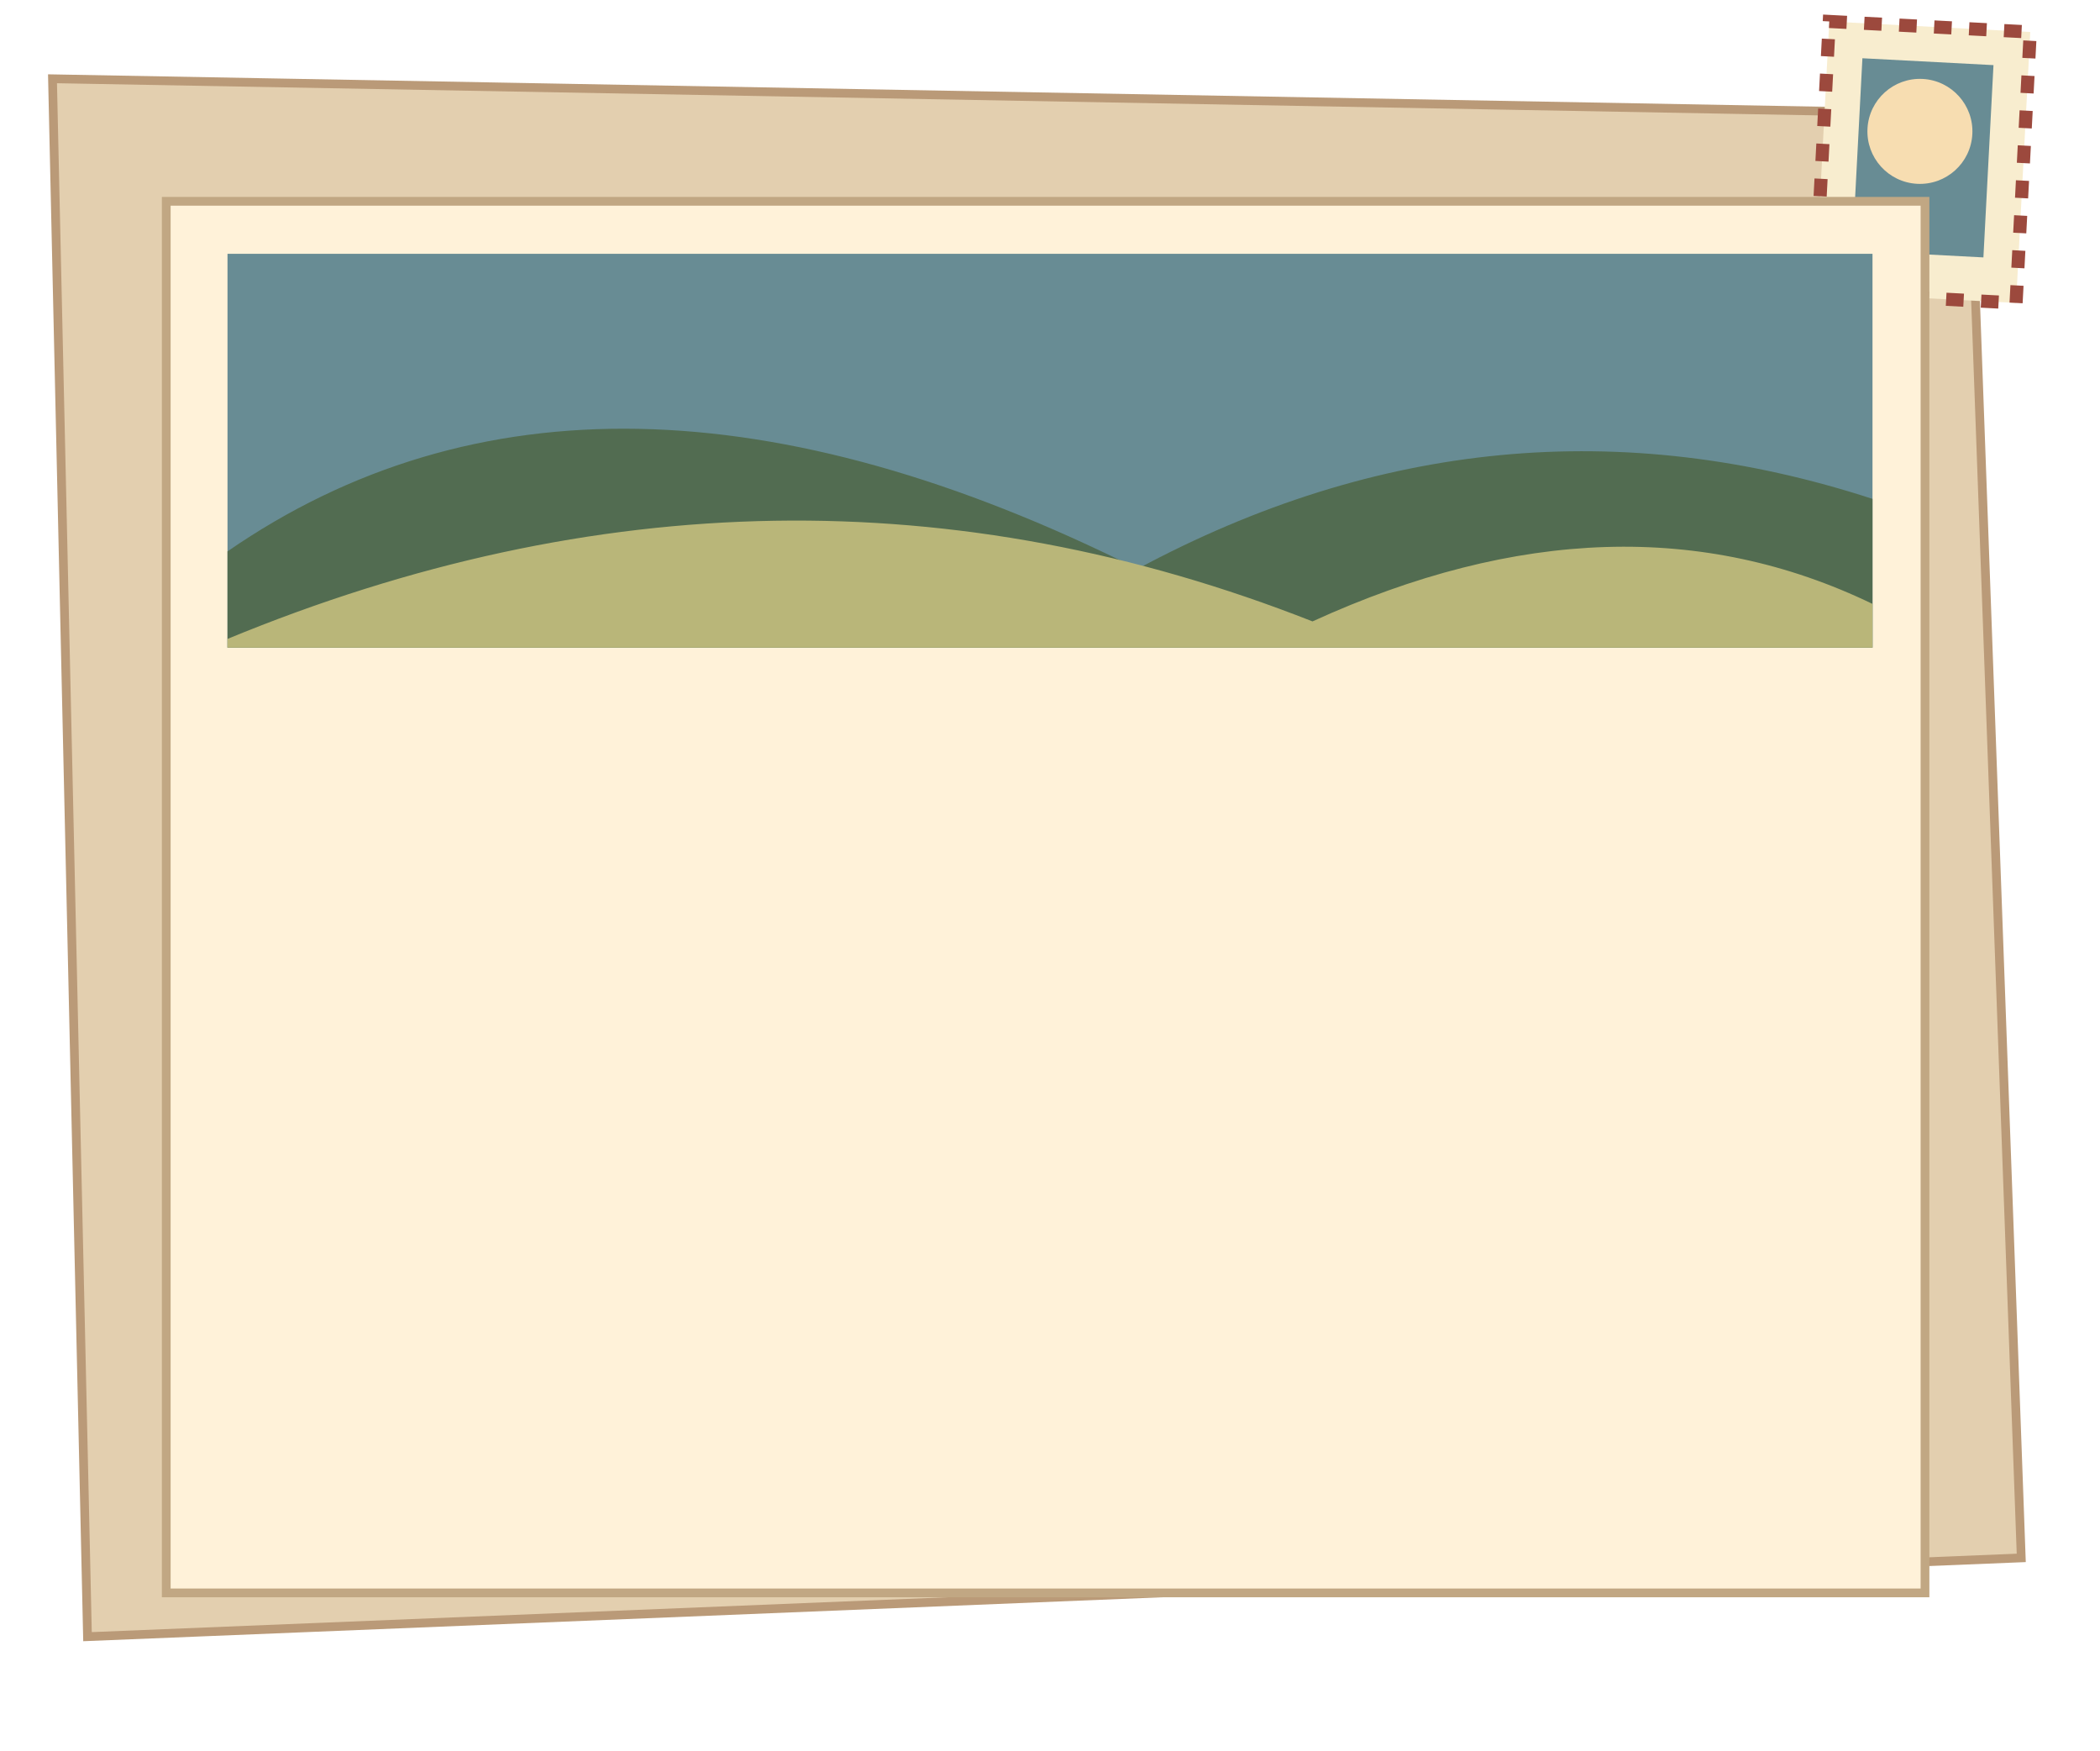
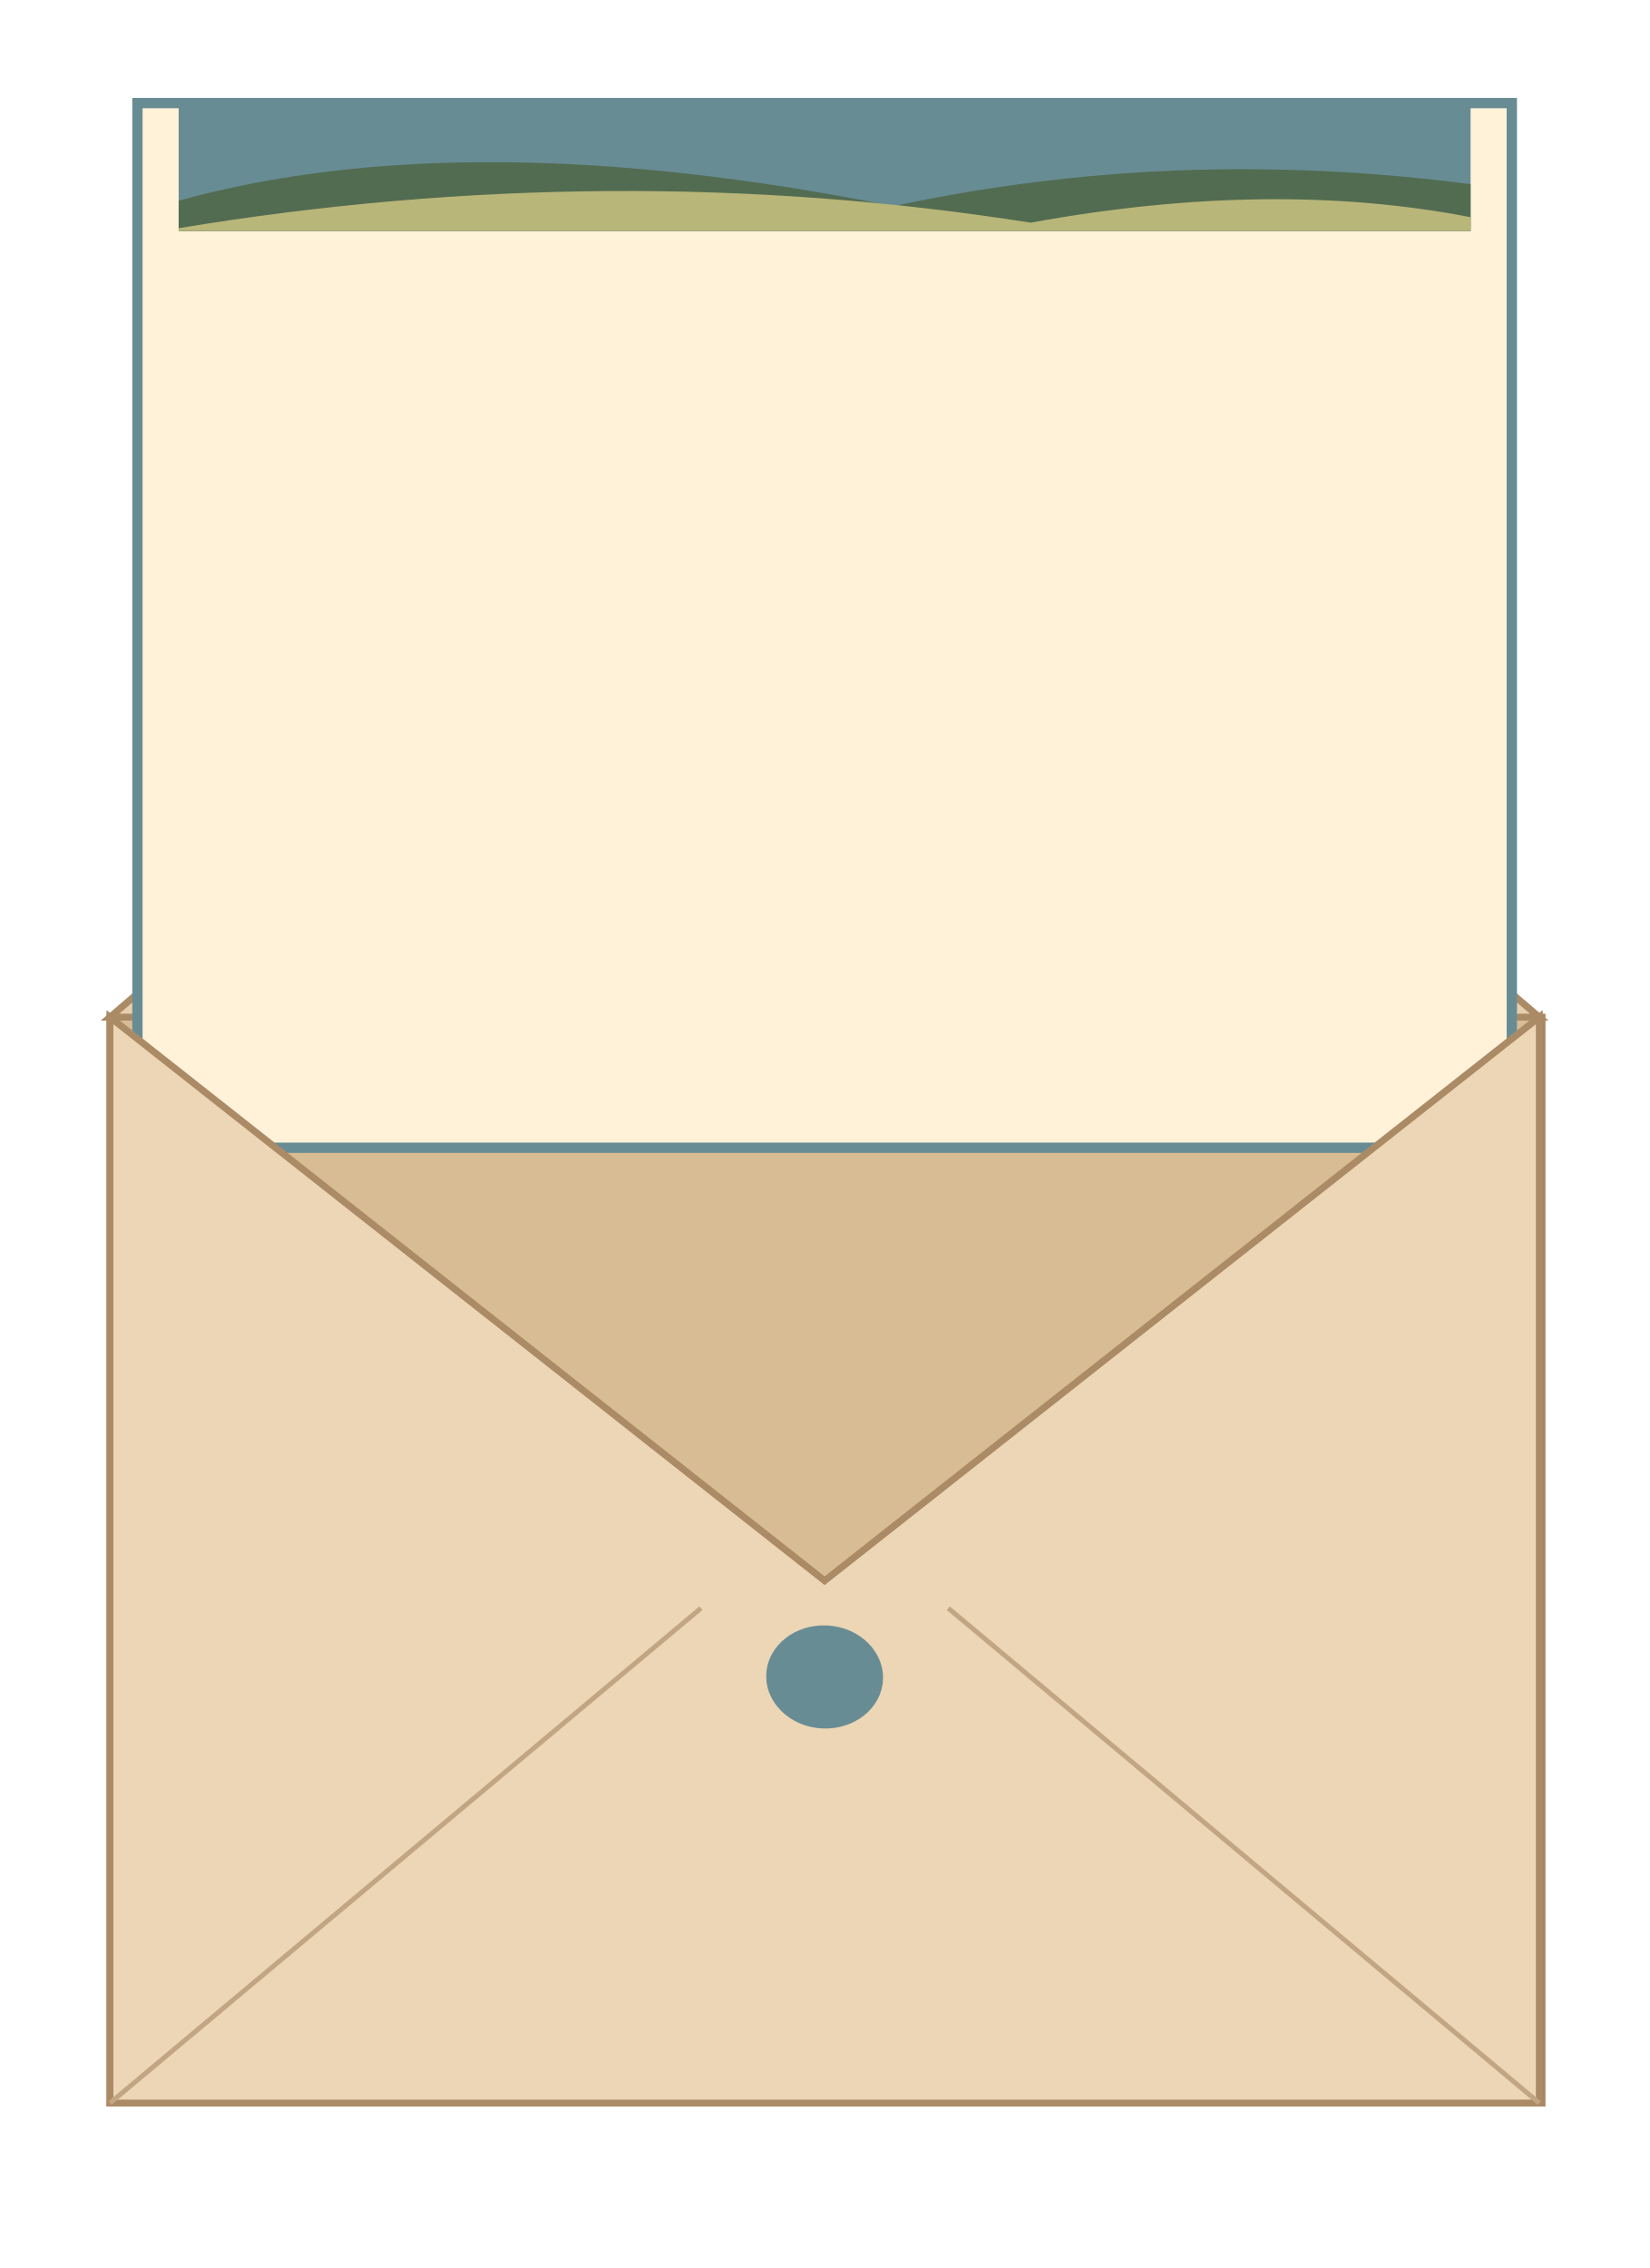
- <svg xmlns="http://www.w3.org/2000/svg" viewBox="0 0 240 200" preserveAspectRatio="xMidYMid meet" aria-hidden="true" focusable="false" class="theme-object" opacity="1">
-   <g data-visual-axis="palette" data-visual-value="4">
+ <svg xmlns="http://www.w3.org/2000/svg" viewBox="0 0 240 330" preserveAspectRatio="xMidYMid meet" opacity="1" aria-hidden="true" focusable="false">
+   <g data-theme-part="back">
+     <g data-visual-axis="silhouette" data-visual-value="2">
+       <rect x="16" y="148" width="208.4" height="158" fill="#d8bc94" stroke="#a78762" stroke-width="1" />
+     </g>
+   </g>
+   <g data-theme-part="flap">
    <g data-visual-axis="envelope" data-visual-value="2">
-       <path d="M6 9L225 13L231 178L10 187Z" fill="#e3cfaf" stroke="#ba9a78" stroke-width="1" />
-       <g data-visual-axis="postage" data-visual-value="3">
-         <g data-visual-axis="orientation" data-visual-value="6" transform="rotate(3 219 23)">
-           <rect x="208" y="3" width="23" height="31" fill="#f8edcf" stroke="#9c493d" stroke-width="1.5" stroke-dasharray="2 2" />
-           <rect x="212" y="7" width="15" height="22" fill="#688c94" />
-           <circle cx="219" cy="15" r="6" fill="#f7ddb1" />
-         </g>
-       </g>
+       <path d="M16 148L120 59L224 148Z" fill="#e7cfae" stroke="#ab8b66" stroke-width="1" />
    </g>
-     <path d="M19 23H220V182H19Z" fill="#fff2d9" stroke="#c1a783" stroke-width="1" data-visual-axis="silhouette" data-visual-value="2" data-visual-scope="self" />
-     <g data-visual-axis="landscape" data-visual-value="2">
+   </g>
+   <g data-theme-part="card">
+     <g data-visual-axis="palette" data-visual-value="4">
+       <rect x="20" y="15" width="200" height="152" fill="#fff2d9" stroke="#688c94" stroke-width="1.5" />
+     </g>
+     <g data-visual-axis="landscape" data-visual-value="2" transform="translate(0 4) scale(1 .4)">
      <rect x="26" y="29" width="188" height="45" fill="#688c94" />
      <path d="M26 63Q68 34 130 65Q171 43 214 57V74H26Z" fill="#526c51" />
      <path d="M26 73Q89 47 150 71Q185 55 214 69V74H26Z" fill="#b9b679" />
    </g>
  </g>
-   <rect x="30" y="82" width="180" height="94" fill="none" stroke="none" data-theme-content-area="content" />
+   <g data-theme-part="front">
+     <path d="M16 148L120 230L224 148V306H16Z" fill="#ecd6b5" stroke="#ab8b66" stroke-width="1" />
+     <path d="M16 306L102 234M224 306L138 234" fill="none" stroke="#c2a582" stroke-width=".7" />
+     <g data-visual-axis="postage" data-visual-value="3">
+       <g data-visual-axis="orientation" data-visual-value="6" transform="rotate(3 120 244)">
+         <ellipse cx="120" cy="244" rx="8.5" ry="7.5" fill="#688c94" />
+       </g>
+     </g>
+   </g>
+   <rect x="31" y="42" width="178" height="112" fill="none" data-theme-content-area="content" />
</svg>
